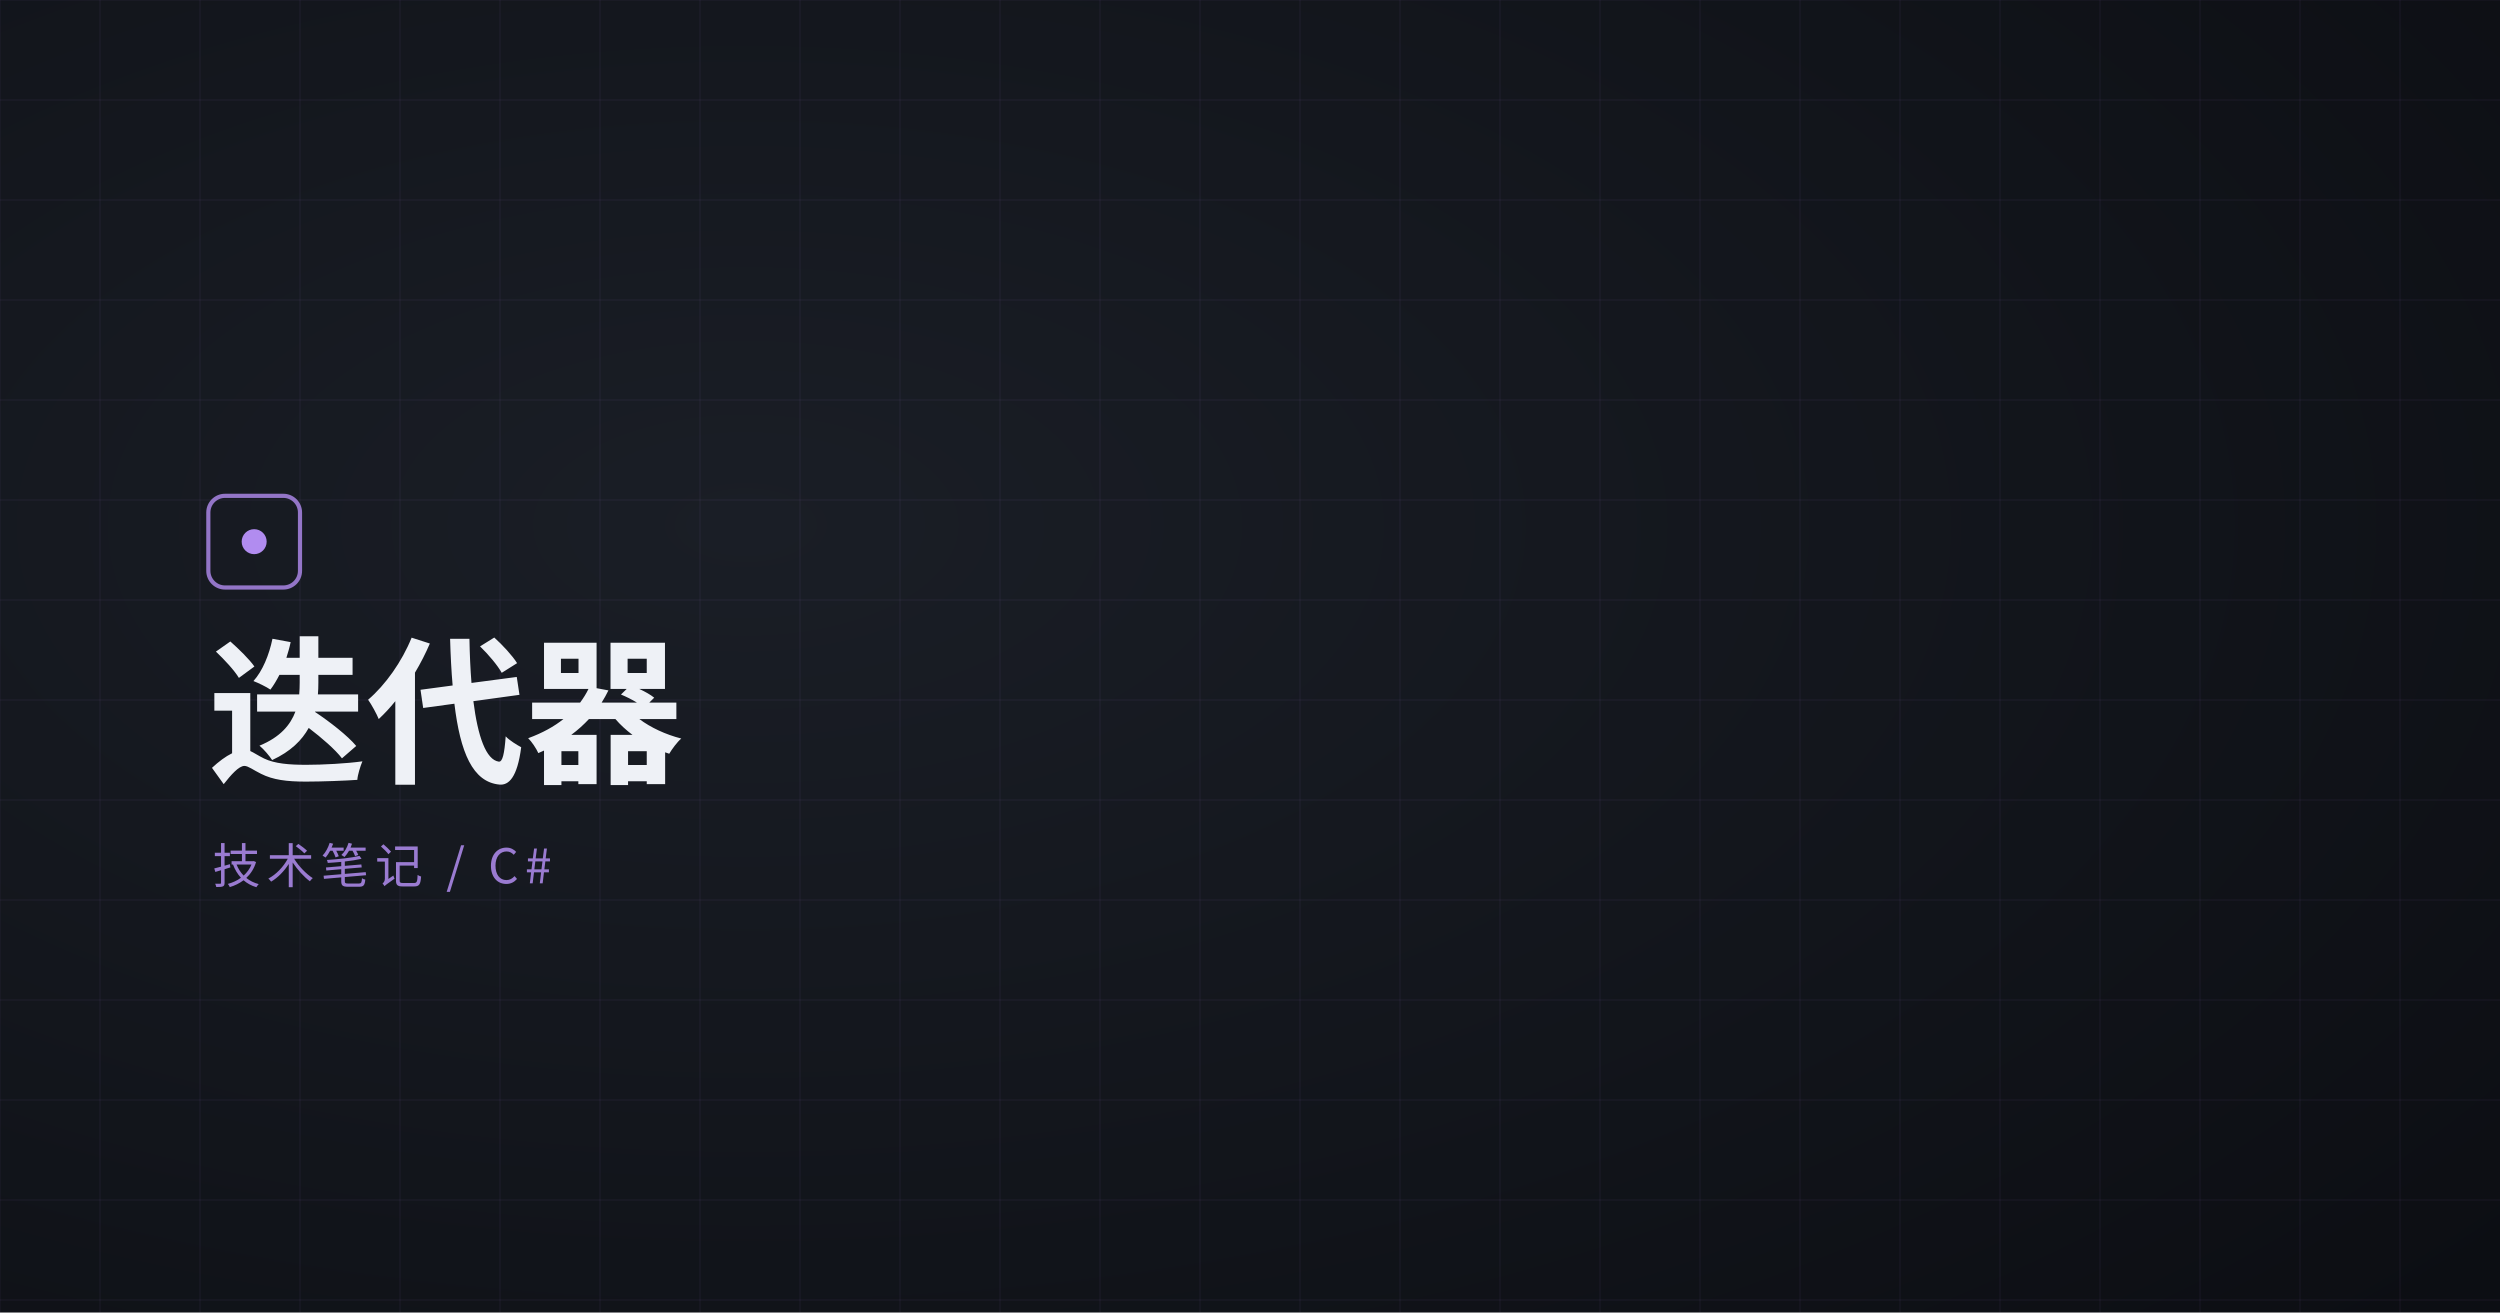
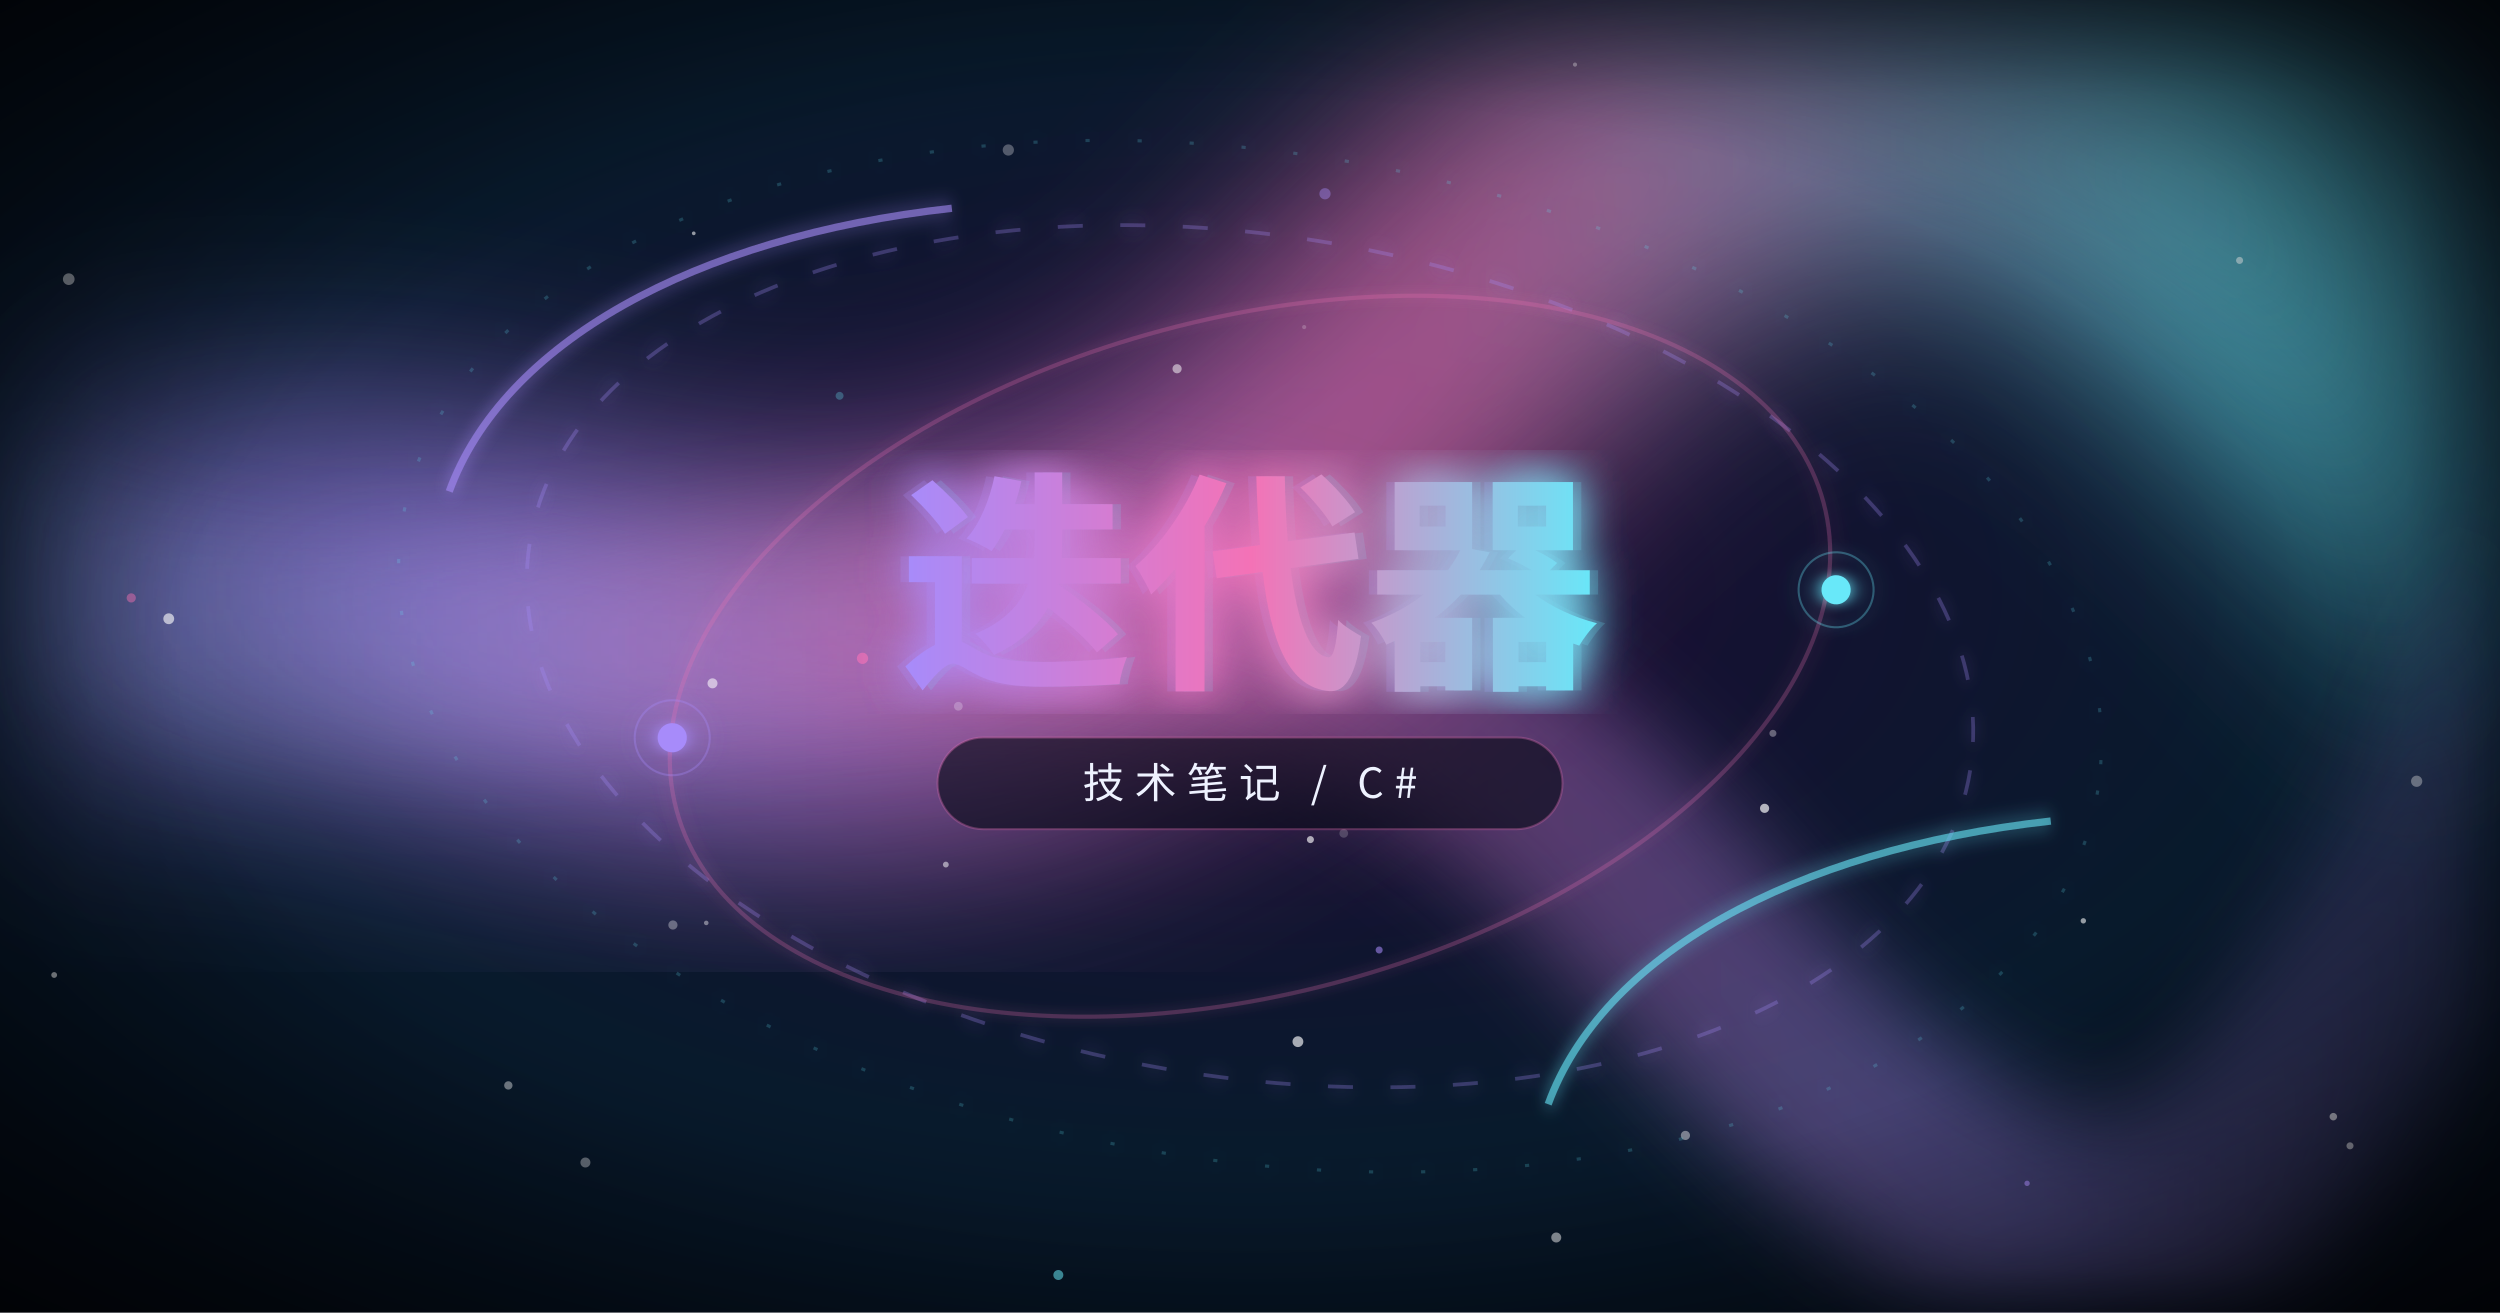
<svg xmlns="http://www.w3.org/2000/svg" width="1200" height="630" viewBox="0 0 1200 630">
  <defs>
-     <radialGradient id="bg" cx="0.3" cy="0.4" r="0.9">
-       <stop offset="0" stop-color="#1a1e26" />
-       <stop offset="1" stop-color="#0c0e13" />
+     <radialGradient id="bg" cx="50%" cy="45%" r="82%">
+       <stop stop-color="#1d0b35" />
+       <stop offset=".52" stop-color="#081a2c" />
+       <stop offset="1" stop-color="#02030a" />
+     </radialGradient>
+     <linearGradient id="auroraA" x1="0" y1="0" x2="1" y2="0">
+       <stop stop-color="#a78bfa" stop-opacity="0" />
+       <stop offset=".25" stop-color="#a78bfa" stop-opacity=".82" />
+       <stop offset=".56" stop-color="#f472b6" stop-opacity=".70" />
+       <stop offset=".82" stop-color="#67e8f9" stop-opacity=".72" />
+       <stop offset="1" stop-color="#67e8f9" stop-opacity="0" />
+     </linearGradient>
+     <linearGradient id="auroraB" x1="0" y1="0" x2="1" y2="0">
+       <stop stop-color="#67e8f9" stop-opacity="0" />
+       <stop offset=".42" stop-color="#f472b6" stop-opacity=".56" />
+       <stop offset=".75" stop-color="#a78bfa" stop-opacity=".58" />
+       <stop offset="1" stop-color="#a78bfa" stop-opacity="0" />
+     </linearGradient>
+     <linearGradient id="titleGradient" x1="0" y1="0" x2="1" y2="0">
+       <stop stop-color="#a78bfa" />
+       <stop offset=".5" stop-color="#f472b6" />
+       <stop offset="1" stop-color="#67e8f9" />
+     </linearGradient>
+     <linearGradient id="prismGradient" x1="0" y1="0" x2="1" y2="1">
+       <stop stop-color="#a78bfa" stop-opacity=".48" />
+       <stop offset=".5" stop-color="#f472b6" stop-opacity=".10" />
+       <stop offset="1" stop-color="#67e8f9" stop-opacity=".44" />
+     </linearGradient>
+     <linearGradient id="glassGradient" x1="0" y1="0" x2="1" y2="1">
+       <stop stop-color="#fff" stop-opacity=".13" />
+       <stop offset=".48" stop-color="#fff" stop-opacity=".035" />
+       <stop offset="1" stop-color="#f472b6" stop-opacity=".12" />
+     </linearGradient>
+     <filter id="blur48">
+       <feGaussianBlur stdDeviation="48" />
+     </filter>
+     <filter id="blur22">
+       <feGaussianBlur stdDeviation="22" />
+     </filter>
+     <filter id="lineGlow">
+       <feGaussianBlur stdDeviation="4" result="b" />
+       <feMerge>
+         <feMergeNode in="b" />
+         <feMergeNode in="SourceGraphic" />
+       </feMerge>
+     </filter>
+     <filter id="softGlow">
+       <feGaussianBlur stdDeviation="3" result="b" />
+       <feMerge>
+         <feMergeNode in="b" />
+         <feMergeNode in="SourceGraphic" />
+       </feMerge>
+     </filter>
+     <filter id="titleGlow">
+       <feGaussianBlur stdDeviation="11" result="b1" />
+       <feGaussianBlur stdDeviation="3" result="b2" />
+       <feMerge>
+         <feMergeNode in="b1" />
+         <feMergeNode in="b2" />
+         <feMergeNode in="SourceGraphic" />
+       </feMerge>
+     </filter>
+     <radialGradient id="vignette" cx="50%" cy="50%" r="73%">
+       <stop offset=".58" stop-color="#000" stop-opacity="0" />
+       <stop offset="1" stop-color="#000" stop-opacity=".70" />
    </radialGradient>
  </defs>
  <rect width="1200" height="630" fill="url(#bg)" />
-   <line x1="0" y1="0" x2="0" y2="630" stroke="#b18cf0" stroke-width="1" opacity="0.04" />
-   <line x1="48" y1="0" x2="48" y2="630" stroke="#b18cf0" stroke-width="1" opacity="0.04" />
-   <line x1="96" y1="0" x2="96" y2="630" stroke="#b18cf0" stroke-width="1" opacity="0.04" />
-   <line x1="144" y1="0" x2="144" y2="630" stroke="#b18cf0" stroke-width="1" opacity="0.04" />
-   <line x1="192" y1="0" x2="192" y2="630" stroke="#b18cf0" stroke-width="1" opacity="0.04" />
-   <line x1="240" y1="0" x2="240" y2="630" stroke="#b18cf0" stroke-width="1" opacity="0.04" />
-   <line x1="288" y1="0" x2="288" y2="630" stroke="#b18cf0" stroke-width="1" opacity="0.04" />
-   <line x1="336" y1="0" x2="336" y2="630" stroke="#b18cf0" stroke-width="1" opacity="0.04" />
-   <line x1="384" y1="0" x2="384" y2="630" stroke="#b18cf0" stroke-width="1" opacity="0.04" />
-   <line x1="432" y1="0" x2="432" y2="630" stroke="#b18cf0" stroke-width="1" opacity="0.04" />
-   <line x1="480" y1="0" x2="480" y2="630" stroke="#b18cf0" stroke-width="1" opacity="0.04" />
-   <line x1="528" y1="0" x2="528" y2="630" stroke="#b18cf0" stroke-width="1" opacity="0.04" />
-   <line x1="576" y1="0" x2="576" y2="630" stroke="#b18cf0" stroke-width="1" opacity="0.04" />
-   <line x1="624" y1="0" x2="624" y2="630" stroke="#b18cf0" stroke-width="1" opacity="0.04" />
-   <line x1="672" y1="0" x2="672" y2="630" stroke="#b18cf0" stroke-width="1" opacity="0.04" />
-   <line x1="720" y1="0" x2="720" y2="630" stroke="#b18cf0" stroke-width="1" opacity="0.04" />
-   <line x1="768" y1="0" x2="768" y2="630" stroke="#b18cf0" stroke-width="1" opacity="0.04" />
-   <line x1="816" y1="0" x2="816" y2="630" stroke="#b18cf0" stroke-width="1" opacity="0.04" />
-   <line x1="864" y1="0" x2="864" y2="630" stroke="#b18cf0" stroke-width="1" opacity="0.04" />
-   <line x1="912" y1="0" x2="912" y2="630" stroke="#b18cf0" stroke-width="1" opacity="0.04" />
-   <line x1="960" y1="0" x2="960" y2="630" stroke="#b18cf0" stroke-width="1" opacity="0.04" />
-   <line x1="1008" y1="0" x2="1008" y2="630" stroke="#b18cf0" stroke-width="1" opacity="0.04" />
-   <line x1="1056" y1="0" x2="1056" y2="630" stroke="#b18cf0" stroke-width="1" opacity="0.04" />
-   <line x1="1104" y1="0" x2="1104" y2="630" stroke="#b18cf0" stroke-width="1" opacity="0.04" />
-   <line x1="1152" y1="0" x2="1152" y2="630" stroke="#b18cf0" stroke-width="1" opacity="0.04" />
-   <line x1="0" y1="0" x2="1200" y2="0" stroke="#b18cf0" stroke-width="1" opacity="0.04" />
-   <line x1="0" y1="48" x2="1200" y2="48" stroke="#b18cf0" stroke-width="1" opacity="0.04" />
-   <line x1="0" y1="96" x2="1200" y2="96" stroke="#b18cf0" stroke-width="1" opacity="0.04" />
-   <line x1="0" y1="144" x2="1200" y2="144" stroke="#b18cf0" stroke-width="1" opacity="0.04" />
-   <line x1="0" y1="192" x2="1200" y2="192" stroke="#b18cf0" stroke-width="1" opacity="0.04" />
-   <line x1="0" y1="240" x2="1200" y2="240" stroke="#b18cf0" stroke-width="1" opacity="0.04" />
-   <line x1="0" y1="288" x2="1200" y2="288" stroke="#b18cf0" stroke-width="1" opacity="0.04" />
-   <line x1="0" y1="336" x2="1200" y2="336" stroke="#b18cf0" stroke-width="1" opacity="0.04" />
-   <line x1="0" y1="384" x2="1200" y2="384" stroke="#b18cf0" stroke-width="1" opacity="0.04" />
-   <line x1="0" y1="432" x2="1200" y2="432" stroke="#b18cf0" stroke-width="1" opacity="0.04" />
-   <line x1="0" y1="480" x2="1200" y2="480" stroke="#b18cf0" stroke-width="1" opacity="0.04" />
-   <line x1="0" y1="528" x2="1200" y2="528" stroke="#b18cf0" stroke-width="1" opacity="0.04" />
-   <line x1="0" y1="576" x2="1200" y2="576" stroke="#b18cf0" stroke-width="1" opacity="0.04" />
-   <line x1="0" y1="624" x2="1200" y2="624" stroke="#b18cf0" stroke-width="1" opacity="0.04" />
-   <rect x="100" y="238" width="44" height="44" rx="8" fill="none" stroke="#b18cf0" stroke-width="2" opacity="0.8" />
-   <circle cx="122" cy="260" r="6" fill="#b18cf0" />
-   <text x="100" y="370" font-family="'PingFang SC','Microsoft YaHei','Noto Sans CJK SC',sans-serif" font-size="76" font-weight="700" fill="#eef1f6">迭代器</text>
-   <text x="102" y="424" font-family="'PingFang SC','Microsoft YaHei','Noto Sans CJK SC',sans-serif" font-size="23" fill="#b18cf0" opacity="0.85" letter-spacing="3">技术笔记 / C#</text>
+   <path d="M-160 427 C100 70 360 520 660 193 S1060 90 1360 427" fill="none" stroke="url(#auroraA)" stroke-width="172" filter="url(#blur48)" opacity=".94" />
+   <path d="M-100 191 C220 500 500 90 800 440 S1110 465 1320 140" fill="none" stroke="url(#auroraB)" stroke-width="105" filter="url(#blur22)" opacity=".64" />
+   <circle cx="636" cy="93" r="2.7" fill="#a78bfa" opacity="0.41" />
+   <circle cx="26" cy="468" r="1.4" fill="#ffffff" opacity="0.55" />
+   <circle cx="623" cy="500" r="2.6" fill="#ffffff" opacity="0.64" />
+   <circle cx="460" cy="339" r="2.1" fill="#ffffff" opacity="0.26" />
+   <circle cx="339" cy="443" r="1.1" fill="#ffffff" opacity="0.41" />
+   <circle cx="508" cy="612" r="2.4" fill="#67e8f9" opacity="0.62" />
+   <circle cx="333" cy="112" r="0.9" fill="#ffffff" opacity="0.56" />
+   <circle cx="747" cy="594" r="2.4" fill="#ffffff" opacity="0.52" />
+   <circle cx="809" cy="545" r="2.2" fill="#ffffff" opacity="0.42" />
+   <circle cx="1075" cy="125" r="1.7" fill="#ffffff" opacity="0.50" />
+   <circle cx="414" cy="316" r="2.7" fill="#f472b6" opacity="0.65" />
+   <circle cx="1120" cy="536" r="1.8" fill="#ffffff" opacity="0.59" />
+   <circle cx="645" cy="400" r="2.1" fill="#ffffff" opacity="0.19" />
+   <circle cx="342" cy="328" r="2.4" fill="#ffffff" opacity="0.56" />
+   <circle cx="33" cy="134" r="2.8" fill="#ffffff" opacity="0.46" />
+   <circle cx="662" cy="456" r="1.7" fill="#a78bfa" opacity="0.56" />
+   <circle cx="629" cy="403" r="1.7" fill="#ffffff" opacity="0.63" />
+   <circle cx="484" cy="72" r="2.7" fill="#ffffff" opacity="0.29" />
+   <circle cx="1160" cy="375" r="2.7" fill="#ffffff" opacity="0.38" />
+   <circle cx="626" cy="157" r="1.0" fill="#ffffff" opacity="0.20" />
+   <circle cx="403" cy="190" r="1.9" fill="#67e8f9" opacity="0.29" />
+   <circle cx="323" cy="444" r="2.2" fill="#ffffff" opacity="0.33" />
+   <circle cx="281" cy="558" r="2.4" fill="#ffffff" opacity="0.36" />
+   <circle cx="244" cy="521" r="2.0" fill="#ffffff" opacity="0.42" />
+   <circle cx="756" cy="31" r="1.0" fill="#ffffff" opacity="0.35" />
+   <circle cx="63" cy="287" r="2.2" fill="#f472b6" opacity="0.50" />
+   <circle cx="847" cy="388" r="2.2" fill="#ffffff" opacity="0.67" />
+   <circle cx="1000" cy="442" r="1.3" fill="#ffffff" opacity="0.57" />
+   <circle cx="565" cy="177" r="2.2" fill="#ffffff" opacity="0.51" />
+   <circle cx="851" cy="352" r="1.7" fill="#ffffff" opacity="0.34" />
+   <circle cx="973" cy="568" r="1.3" fill="#a78bfa" opacity="0.65" />
+   <circle cx="1128" cy="550" r="1.7" fill="#ffffff" opacity="0.53" />
+   <circle cx="454" cy="415" r="1.4" fill="#ffffff" opacity="0.51" />
+   <circle cx="81" cy="297" r="2.6" fill="#ffffff" opacity="0.62" />
+   <g transform="translate(600 315) rotate(9)" fill="none" filter="url(#lineGlow)">
+     <ellipse rx="350" ry="202" stroke="#a78bfa" stroke-opacity=".28" stroke-width="1.8" stroke-dasharray="12 18" />
+     <ellipse rx="412" ry="242" stroke="#67e8f9" stroke-opacity=".20" stroke-width="1.5" stroke-dasharray="2 23" />
+     <path d="M-392 -18 A395 218 0 0 1 -175 -190" stroke="#a78bfa" stroke-width="3.5" opacity=".58" />
+     <path d="M175 190 A395 218 0 0 1 392 18" stroke="#67e8f9" stroke-width="3.5" opacity=".58" />
+   </g>
+   <g transform="translate(600 315) rotate(-15)" fill="none" filter="url(#lineGlow)">
+     <ellipse rx="285" ry="162" stroke="#f472b6" stroke-width="2" stroke-opacity=".24" />
+     <circle cx="-278" cy="-34" r="7" fill="#a78bfa" stroke="none" />
+     <circle cx="280" cy="42" r="7" fill="#67e8f9" stroke="none" />
+     <circle cx="-278" cy="-34" r="18" stroke="#a78bfa" stroke-opacity=".32" />
+     <circle cx="280" cy="42" r="18" stroke="#67e8f9" stroke-opacity=".32" />
+   </g>
+   <text x="596" y="322" font-family="'PingFang SC','Microsoft YaHei','Noto Sans CJK SC',sans-serif" font-size="112" font-weight="900" fill="#a78bfa" opacity=".22" text-anchor="middle">迭代器</text>
+   <text x="604" y="322" font-family="'PingFang SC','Microsoft YaHei','Noto Sans CJK SC',sans-serif" font-size="112" font-weight="900" fill="#67e8f9" opacity=".20" text-anchor="middle">迭代器</text>
+   <text x="600" y="322" font-family="'PingFang SC','Microsoft YaHei','Noto Sans CJK SC',sans-serif" font-size="112" font-weight="900" fill="url(#titleGradient)" text-anchor="middle" filter="url(#titleGlow)">迭代器</text>
+   <rect x="450" y="354" width="300" height="44" rx="22" fill="#070a18" opacity=".64" stroke="#f472b6" stroke-opacity=".42" />
+   <text x="600" y="383" font-family="'PingFang SC','Microsoft YaHei','Noto Sans CJK SC',sans-serif" font-size="20" fill="#eef2ff" text-anchor="middle" letter-spacing="5">技术笔记 / C#</text>
+   <rect width="1200" height="630" fill="url(#vignette)" pointer-events="none" />
</svg>
